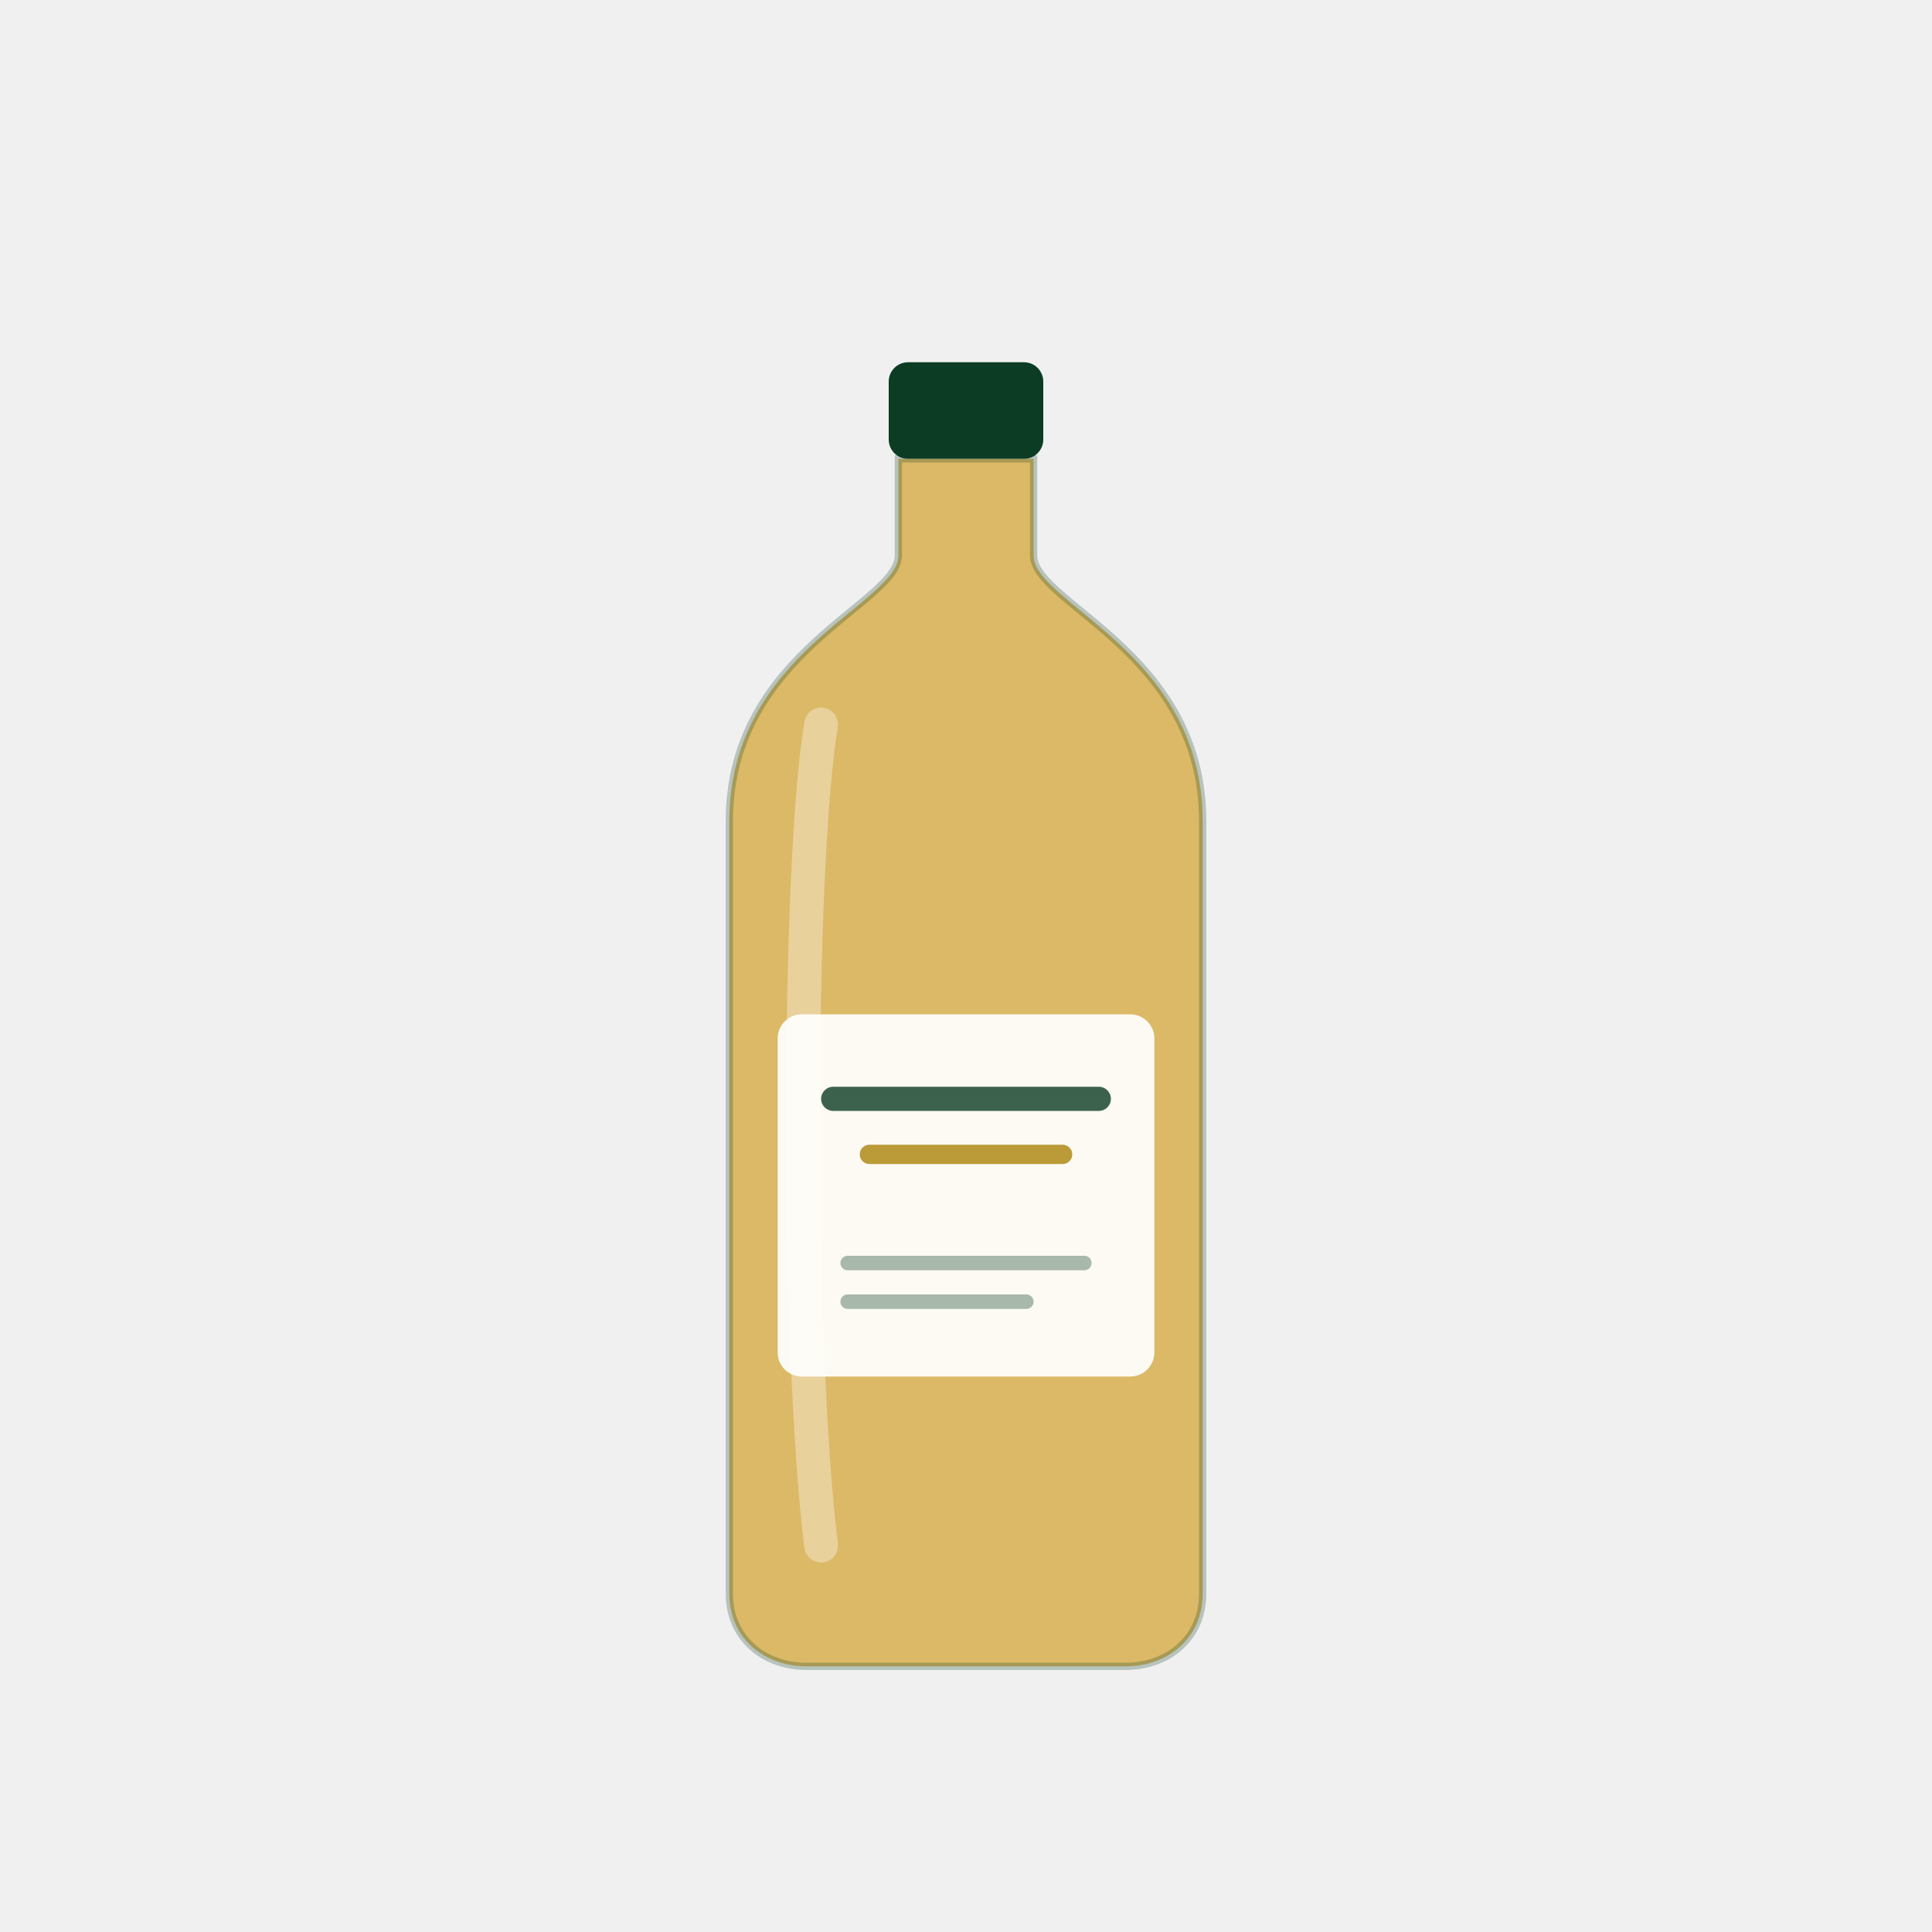
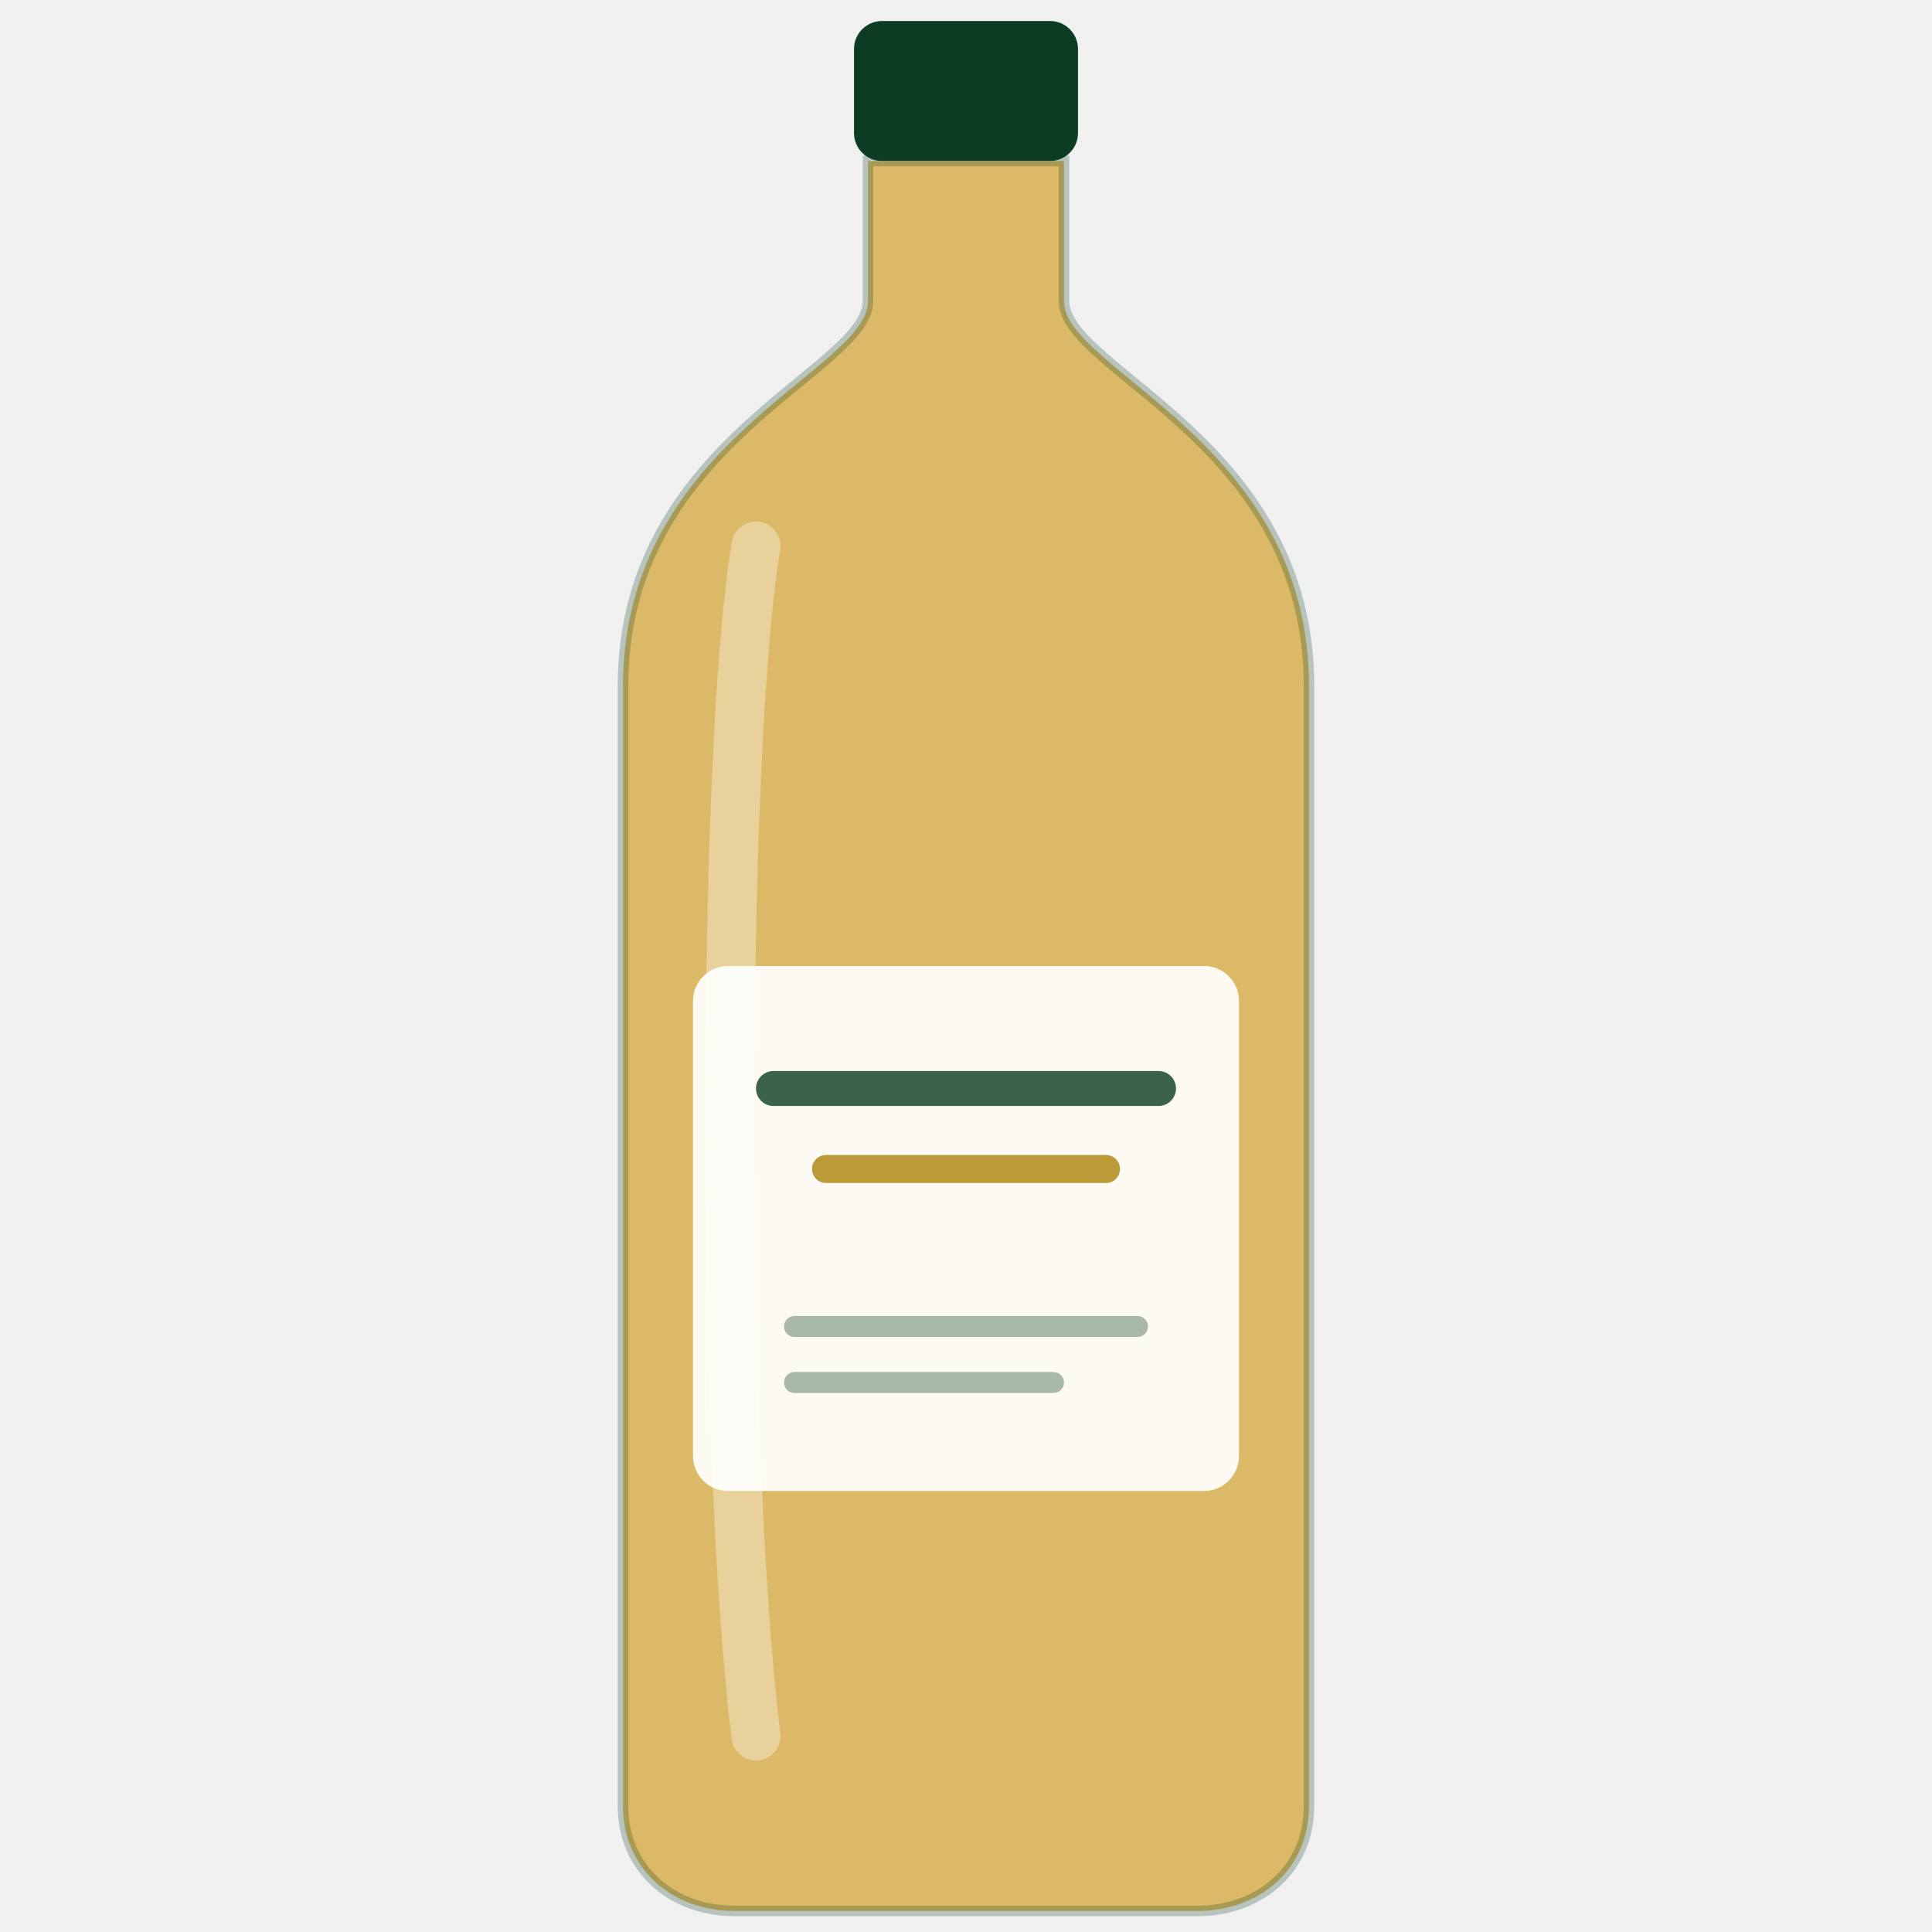
- <svg xmlns="http://www.w3.org/2000/svg" viewBox="0 0 800 800" width="800" height="800">
+ <svg xmlns="http://www.w3.org/2000/svg" viewBox="124 144 552 552" width="800" height="800">
  <rect x="368" y="150" width="64" height="40" rx="8" fill="#0C3C24" />
  <path d="M372 190h56v40c0 20 70 40 70 110v320c0 18-14 30-32 30H334c-18 0-32-12-32-30V340c0-70 70-90 70-110z" fill="#D9B45A" opacity=".92" />
  <path d="M372 190h56v40c0 20 70 40 70 110v320c0 18-14 30-32 30H334c-18 0-32-12-32-30V340c0-70 70-90 70-110z" fill="none" stroke="#0C3C24" stroke-opacity=".25" stroke-width="3" />
  <rect x="322" y="420" width="156" height="150" rx="10" fill="#fff" opacity=".92" />
  <rect x="340" y="450" width="120" height="10" rx="5" fill="#0C3C24" opacity=".8" />
  <rect x="356" y="474" width="88" height="8" rx="4" fill="#B49024" opacity=".9" />
  <rect x="348" y="520" width="104" height="6" rx="3" fill="#0C3C24" opacity=".35" />
  <rect x="348" y="536" width="80" height="6" rx="3" fill="#0C3C24" opacity=".35" />
  <path d="M340 300c-10 60-10 260 0 340" stroke="#fff" stroke-opacity=".35" stroke-width="14" stroke-linecap="round" fill="none" />
</svg>
